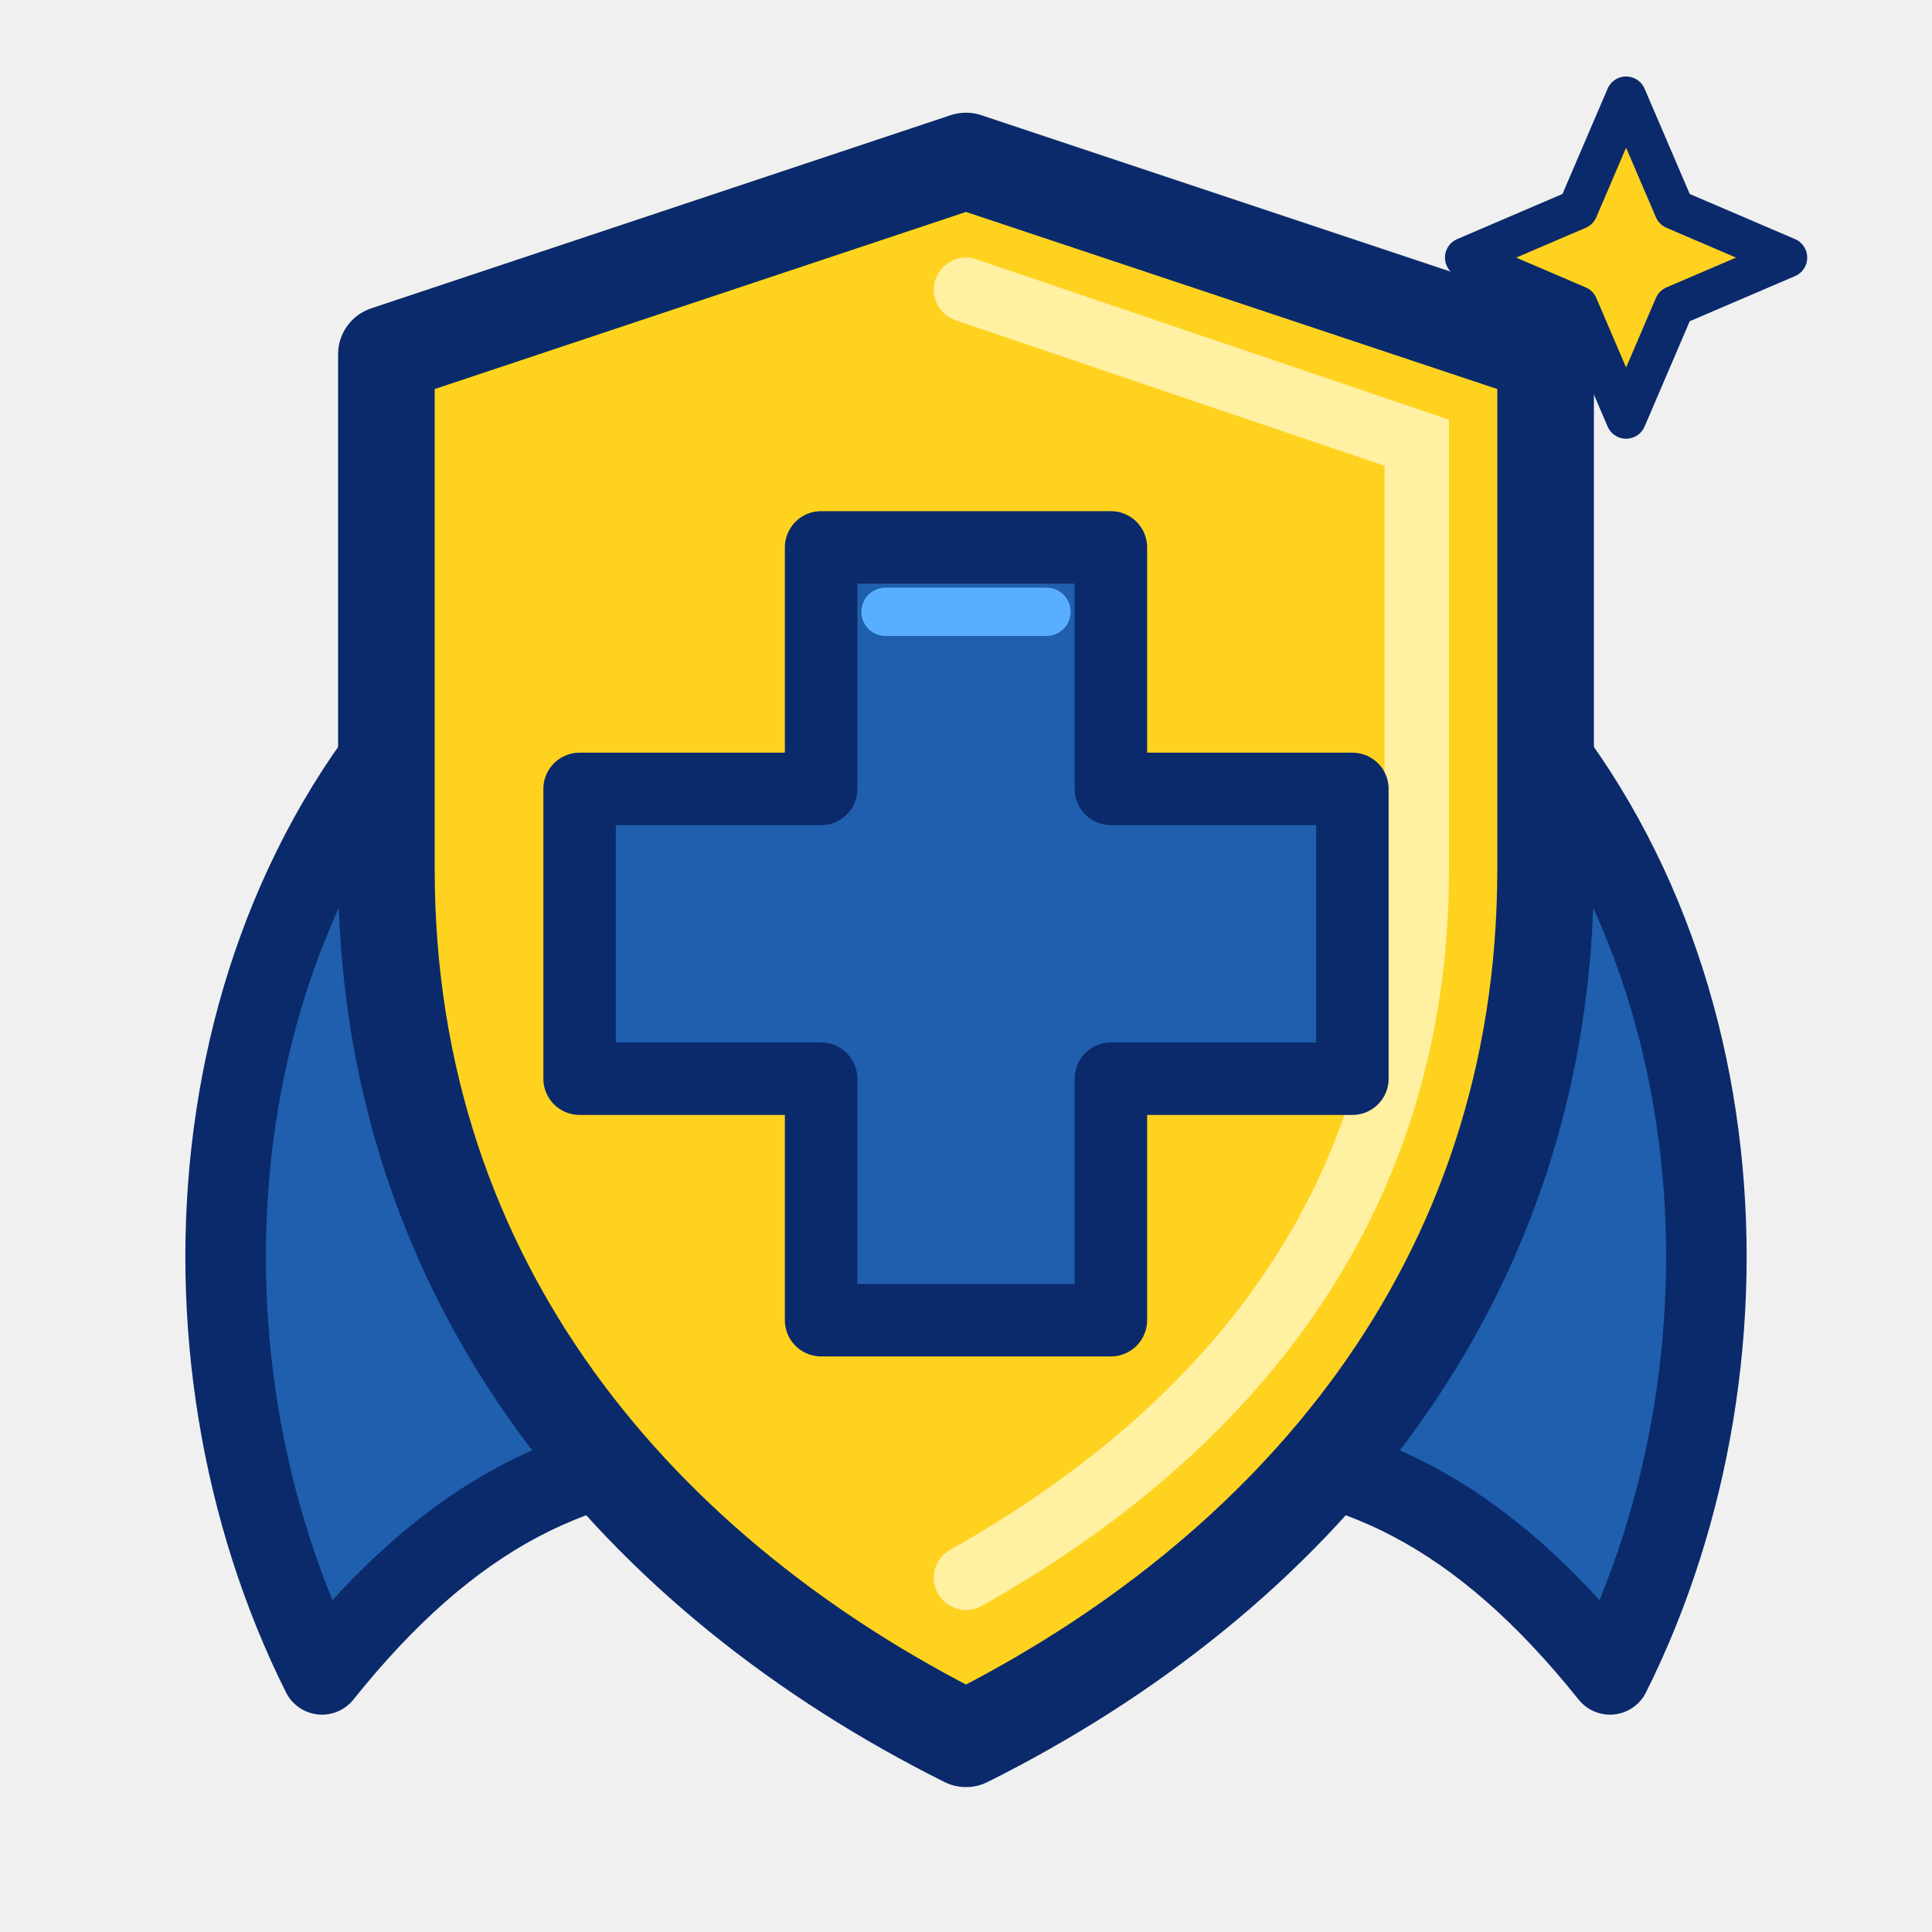
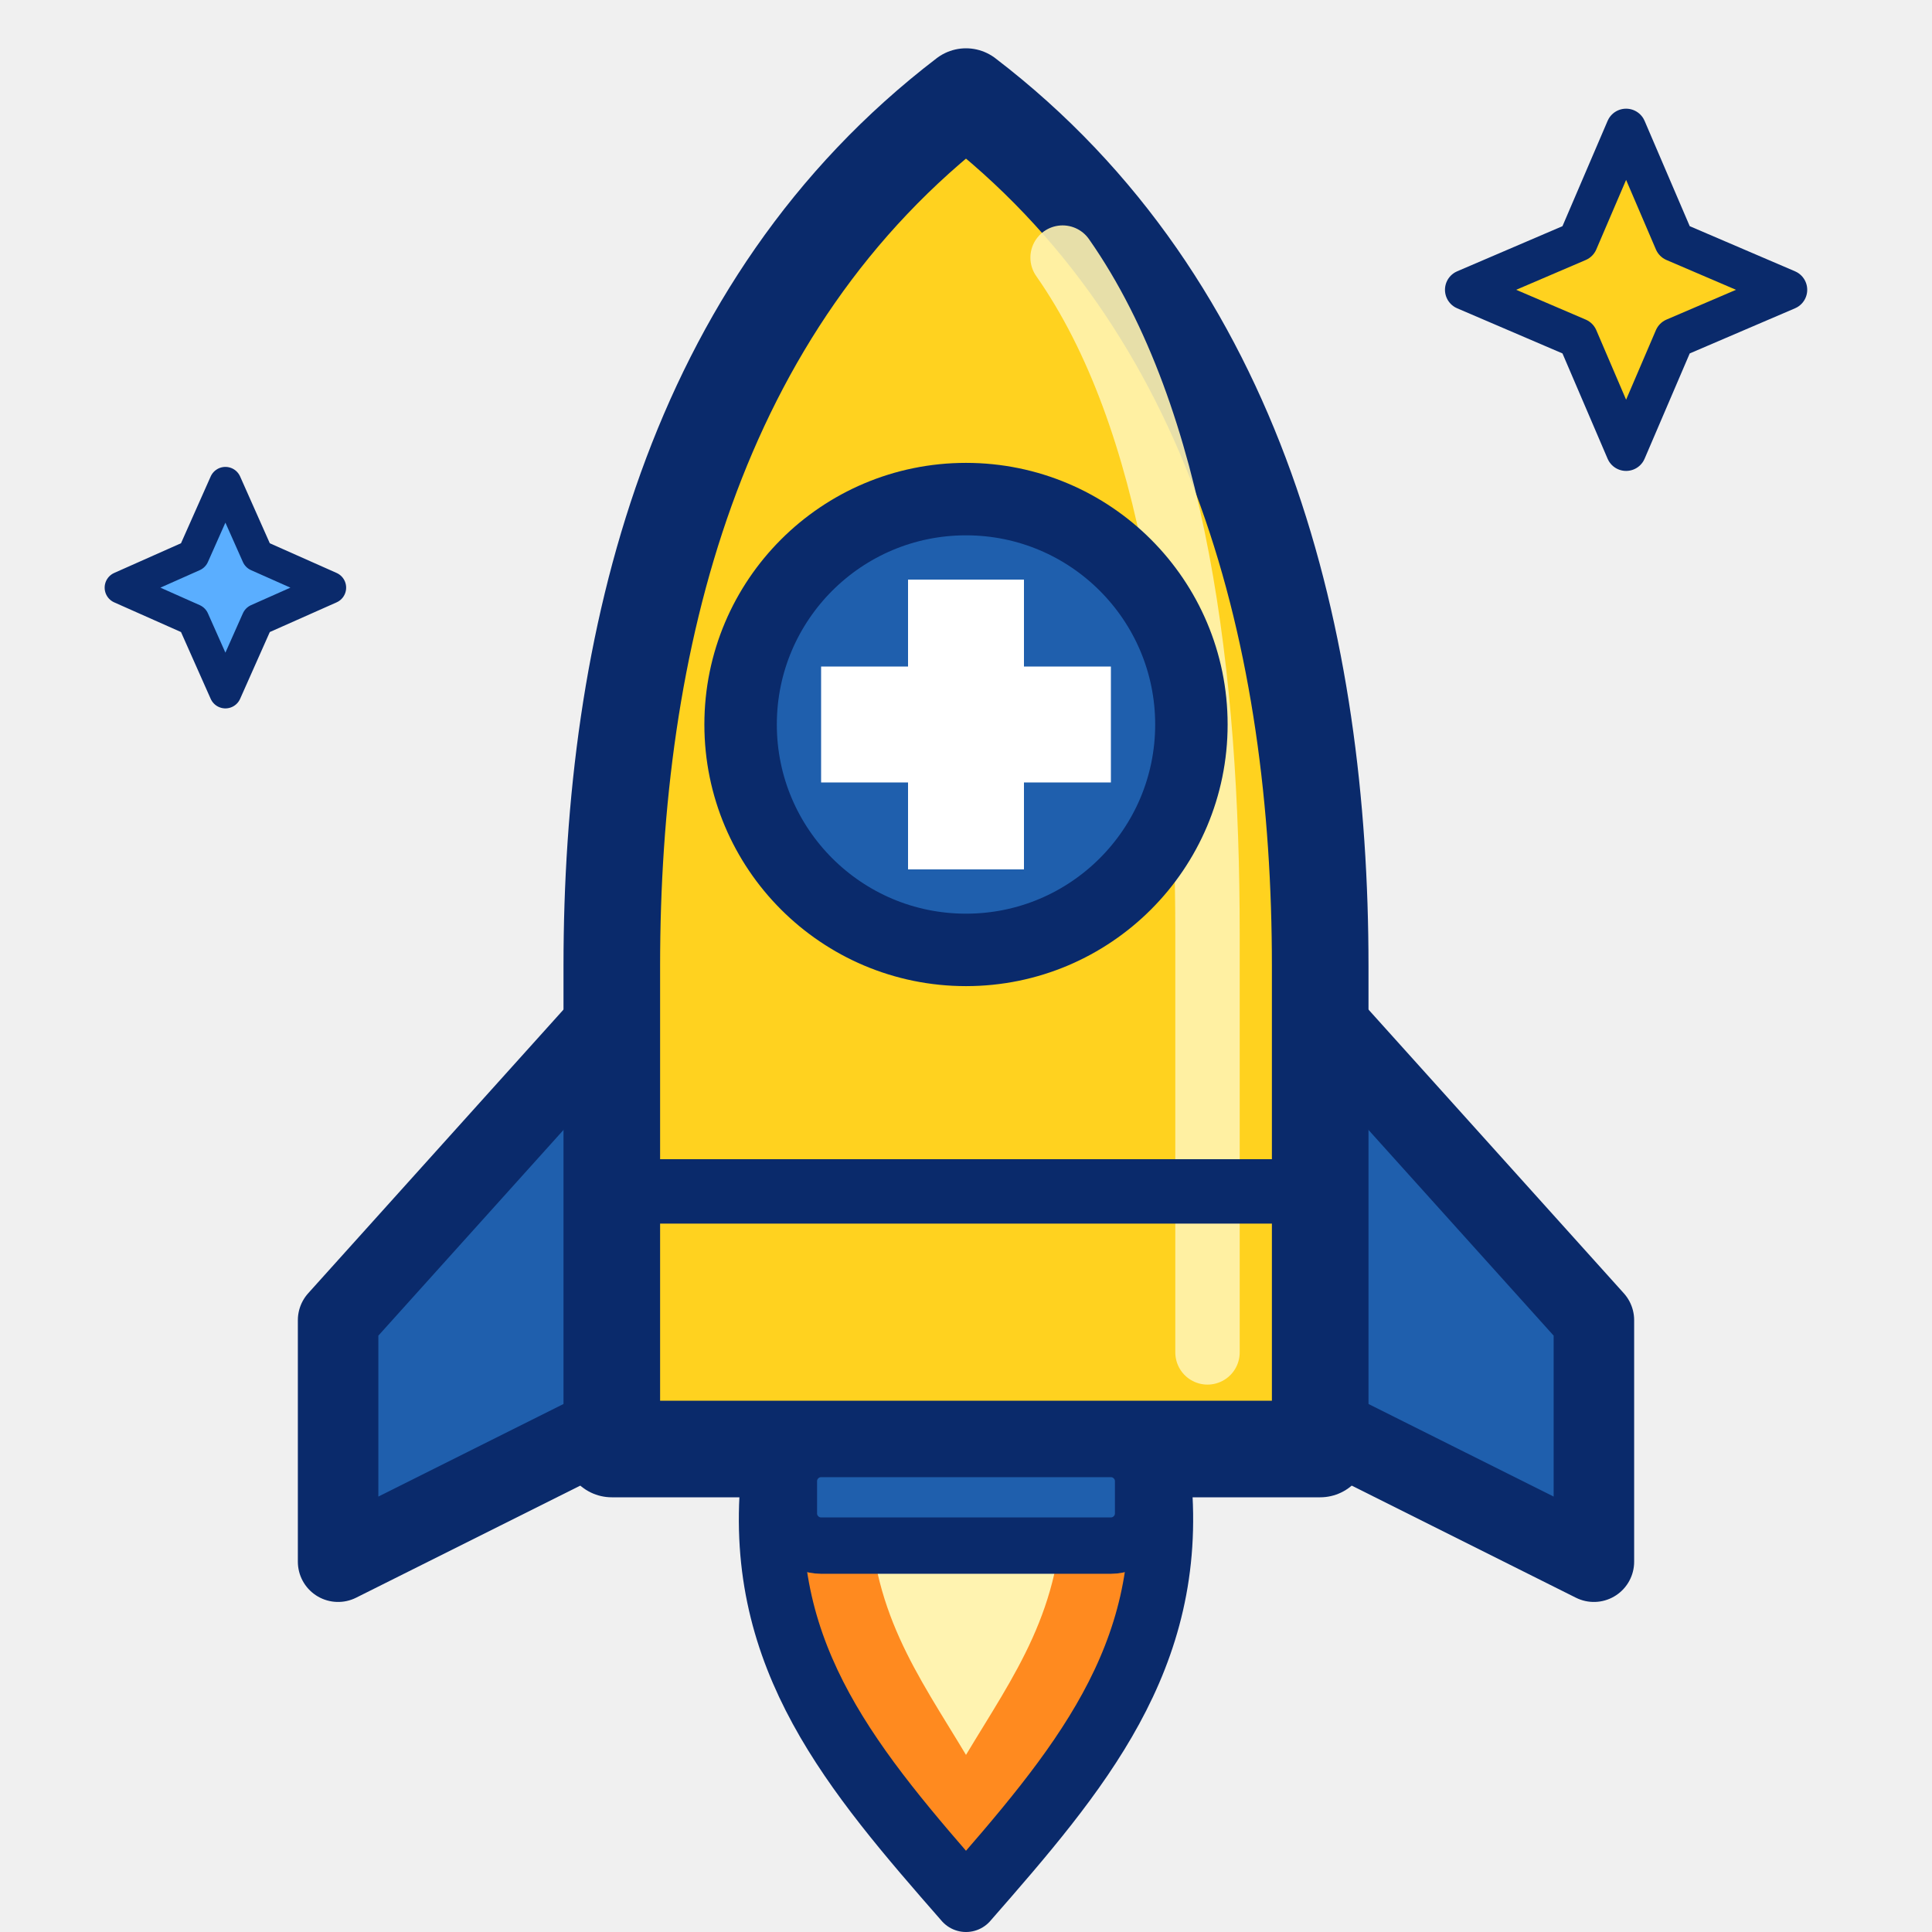
- <svg xmlns="http://www.w3.org/2000/svg" viewBox="0 0 120 120" role="img" aria-label="Little Hero Health">
-   <path d="M30 40 C12 56 10 84 20 104 C28 94 36 90 46 90 Z" fill="#1F5FAD" stroke="#0A2A6B" stroke-width="5" stroke-linejoin="round" />
-   <path d="M90 40 C108 56 110 84 100 104 C92 94 84 90 74 90 Z" fill="#1F5FAD" stroke="#0A2A6B" stroke-width="5" stroke-linejoin="round" />
-   <path d="M60 10 L96 22 V54 C96 80 80 98 60 108 C40 98 24 80 24 54 V22 Z" fill="#FFD21F" stroke="#0A2A6B" stroke-width="6" stroke-linejoin="round" />
-   <path d="M60 18 L88 27.5 V54 C88 75 76 89 60 98" fill="none" stroke="#FFF3B0" stroke-width="4" stroke-linecap="round" opacity=".9" />
-   <path d="M51 34 H69 V49 H84 V67 H69 V82 H51 V67 H36 V49 H51 Z" fill="#1F5FAD" stroke="#0A2A6B" stroke-width="4.5" stroke-linejoin="round" />
-   <path d="M55 38 H65" stroke="#5AAEFF" stroke-width="3" stroke-linecap="round" />
-   <path d="M101 6 l3 7 7 3 -7 3 -3 7 -3 -7 -7 -3 7 -3z" fill="#FFD21F" stroke="#0A2A6B" stroke-width="2.5" stroke-linejoin="round" />
+ <svg xmlns="http://www.w3.org/2000/svg" viewBox="0 0 120 120" role="img" aria-label="The Hero Shift">
+   <path d="M48 92 C47 103 53 110 60 118 C67 110 73 103 72 92 Z" fill="#FF8A1F" stroke="#0A2A6B" stroke-linejoin="round" stroke-linecap="round" stroke-width="4" />
+   <path d="M54 93 C54 100 57 104 60 109 C63 104 66 100 66 93 Z" fill="#FFF3B0" />
+   <path d="M39 62 L21 82 V97 L39 88 Z" fill="#1F5FAD" stroke="#0A2A6B" stroke-linejoin="round" stroke-linecap="round" stroke-width="5" />
+   <path d="M81 62 L99 82 V97 L81 88 Z" fill="#1F5FAD" stroke="#0A2A6B" stroke-linejoin="round" stroke-linecap="round" stroke-width="5" />
+   <path d="M60 6 C77 19 82 40 82 60 V90 H38 V60 C38 40 43 19 60 6 Z" fill="#FFD21F" stroke="#0A2A6B" stroke-linejoin="round" stroke-linecap="round" stroke-width="6" />
+   <path d="M66 16 C73 26 75 42 75 58 V84" fill="none" stroke="#FFF3B0" stroke-width="4" stroke-linecap="round" opacity=".9" />
+   <path d="M38 74 H82" stroke="#0A2A6B" stroke-width="4" />
+   <rect x="49" y="90" width="22" height="6" rx="2" fill="#1F5FAD" stroke="#0A2A6B" stroke-linejoin="round" stroke-linecap="round" stroke-width="3.5" />
+   <circle cx="60" cy="45" r="14" fill="#1F5FAD" stroke="#0A2A6B" stroke-linejoin="round" stroke-linecap="round" stroke-width="4.5" />
+   <path d="M56.4 36 H63.6 V41.4 H69 V48.6 H63.6 V54 H56.4 V48.6 H51 V41.4 H56.4 Z" fill="#FFFFFF" />
+   <path d="M101 8 l3 7 7 3 -7 3 -3 7 -3 -7 -7 -3 7 -3z" fill="#FFD21F" stroke="#0A2A6B" stroke-linejoin="round" stroke-linecap="round" stroke-width="2.5" />
+   <path d="M14 30 l2 4.5 4.5 2 -4.5 2 -2 4.5 -2 -4.5 -4.5 -2 4.5 -2z" fill="#5AAEFF" stroke="#0A2A6B" stroke-linejoin="round" stroke-linecap="round" stroke-width="2" />
</svg>
